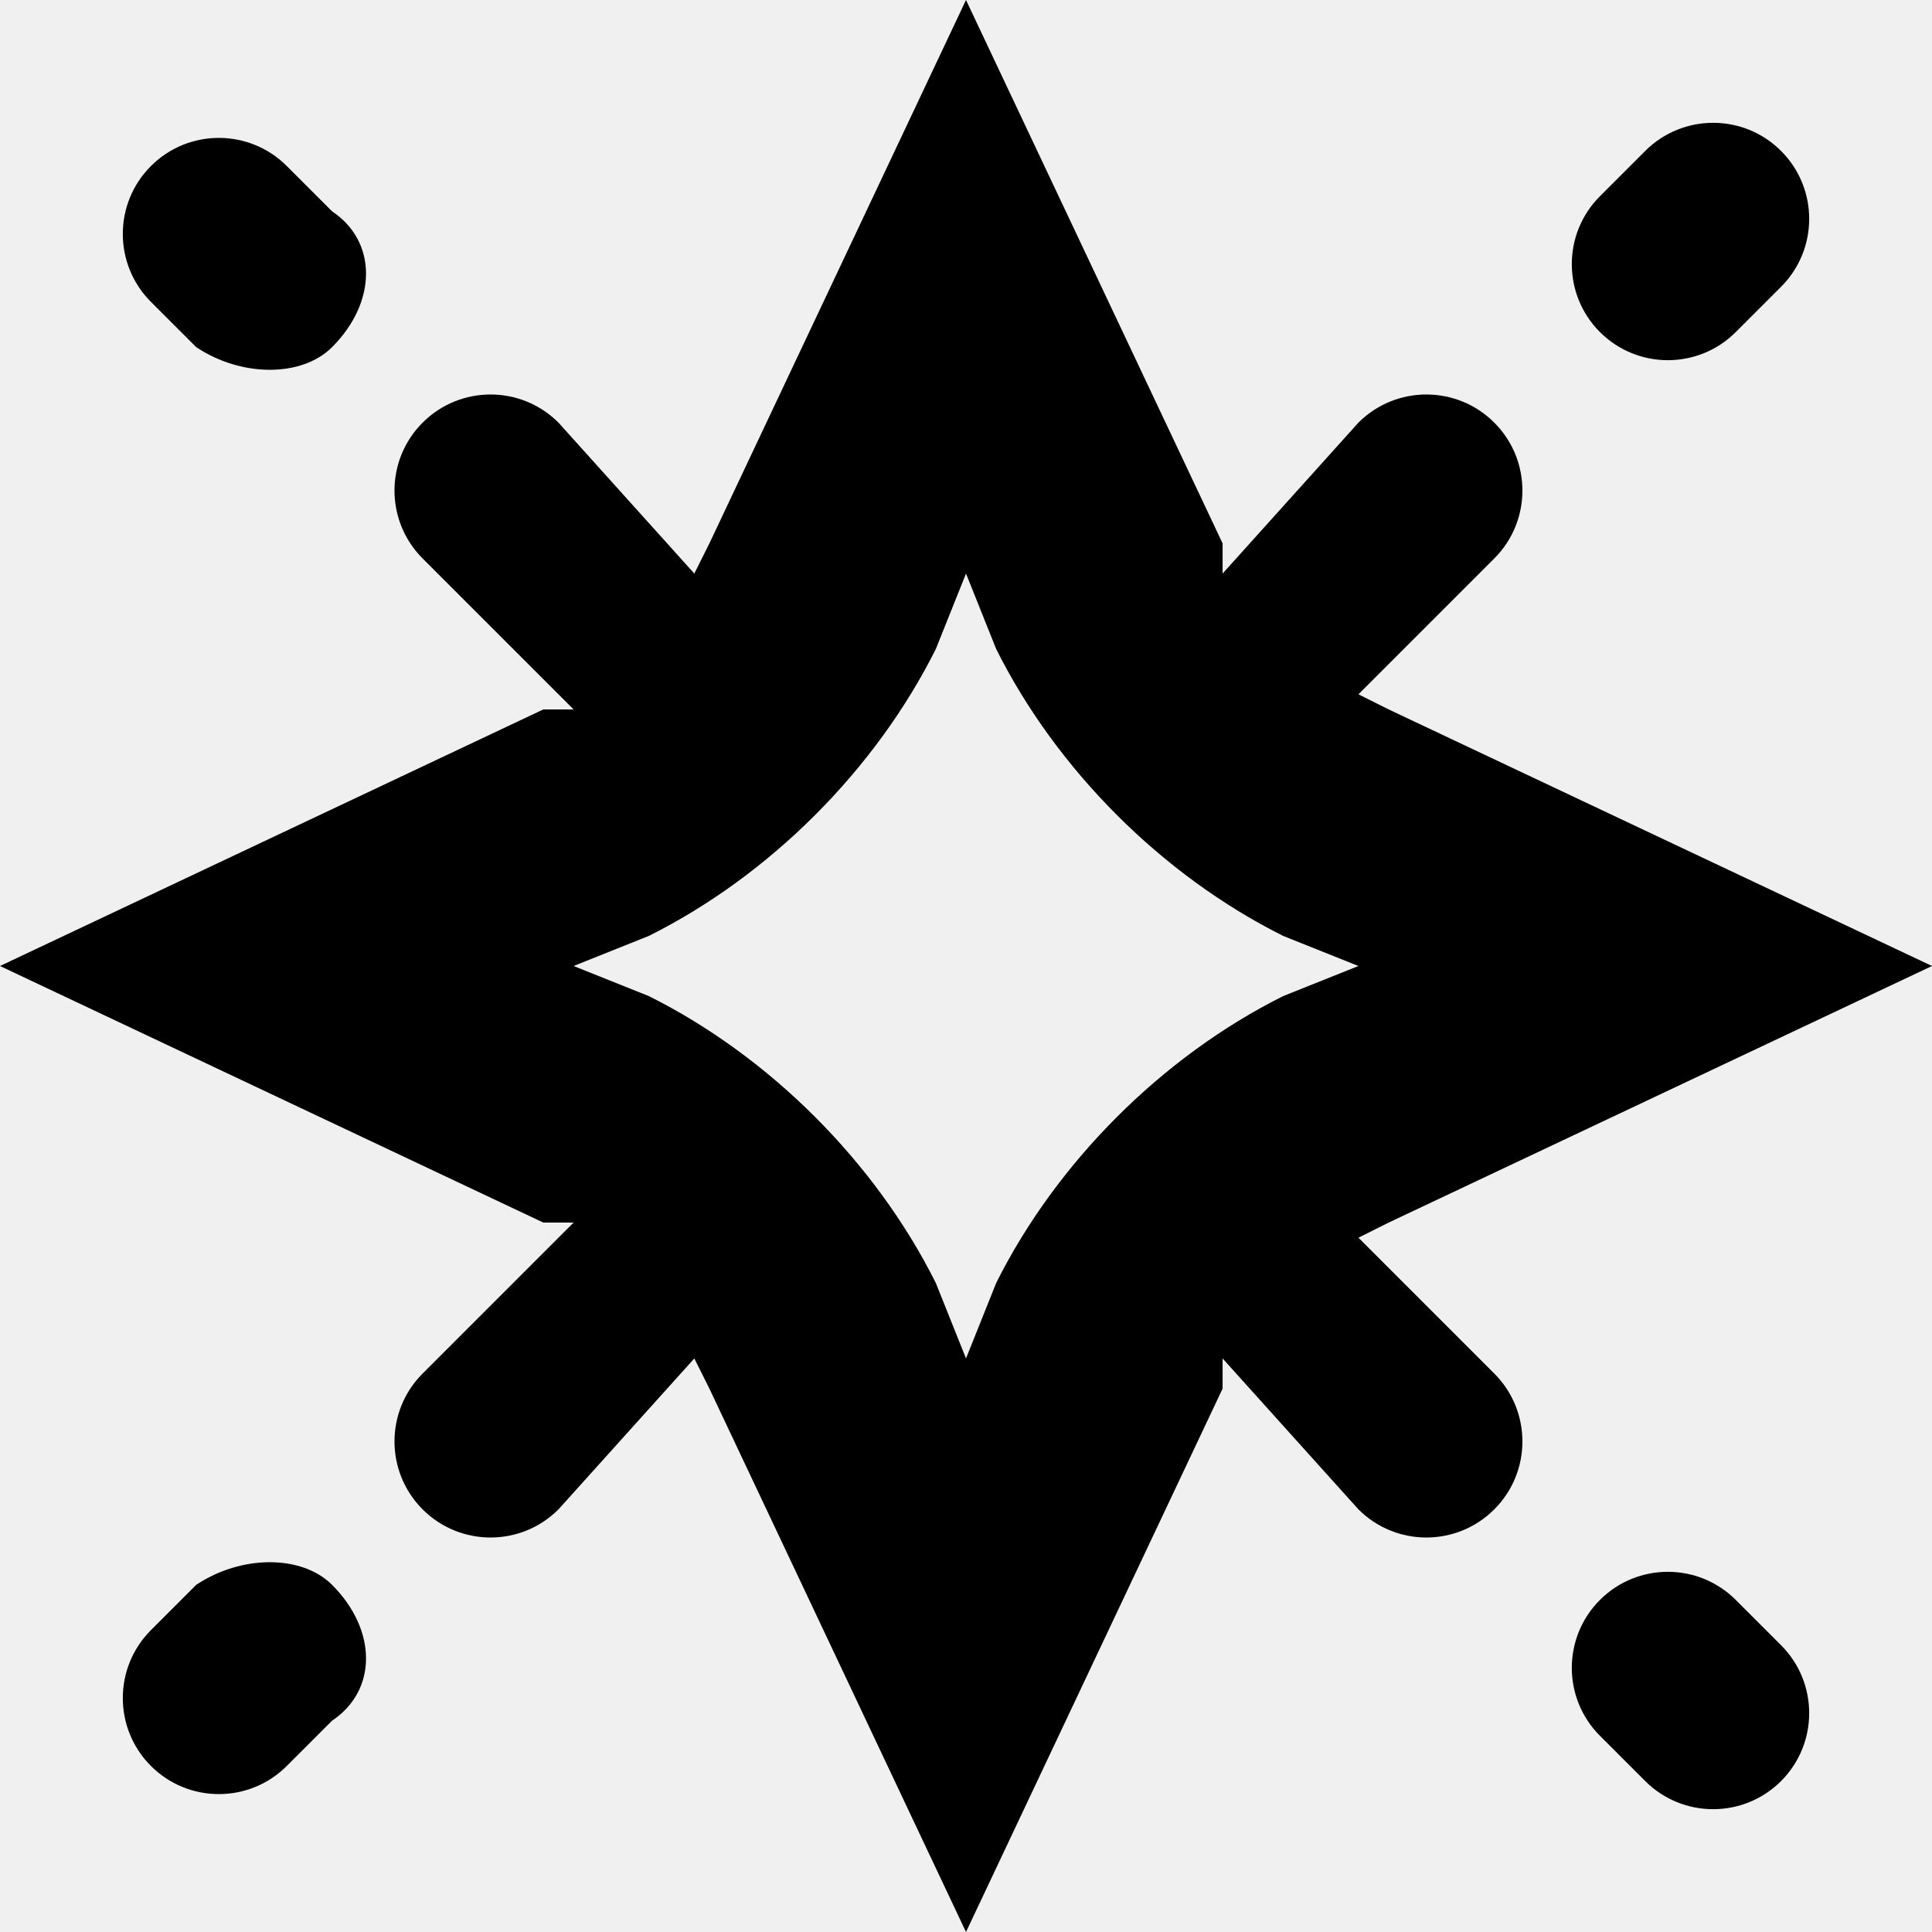
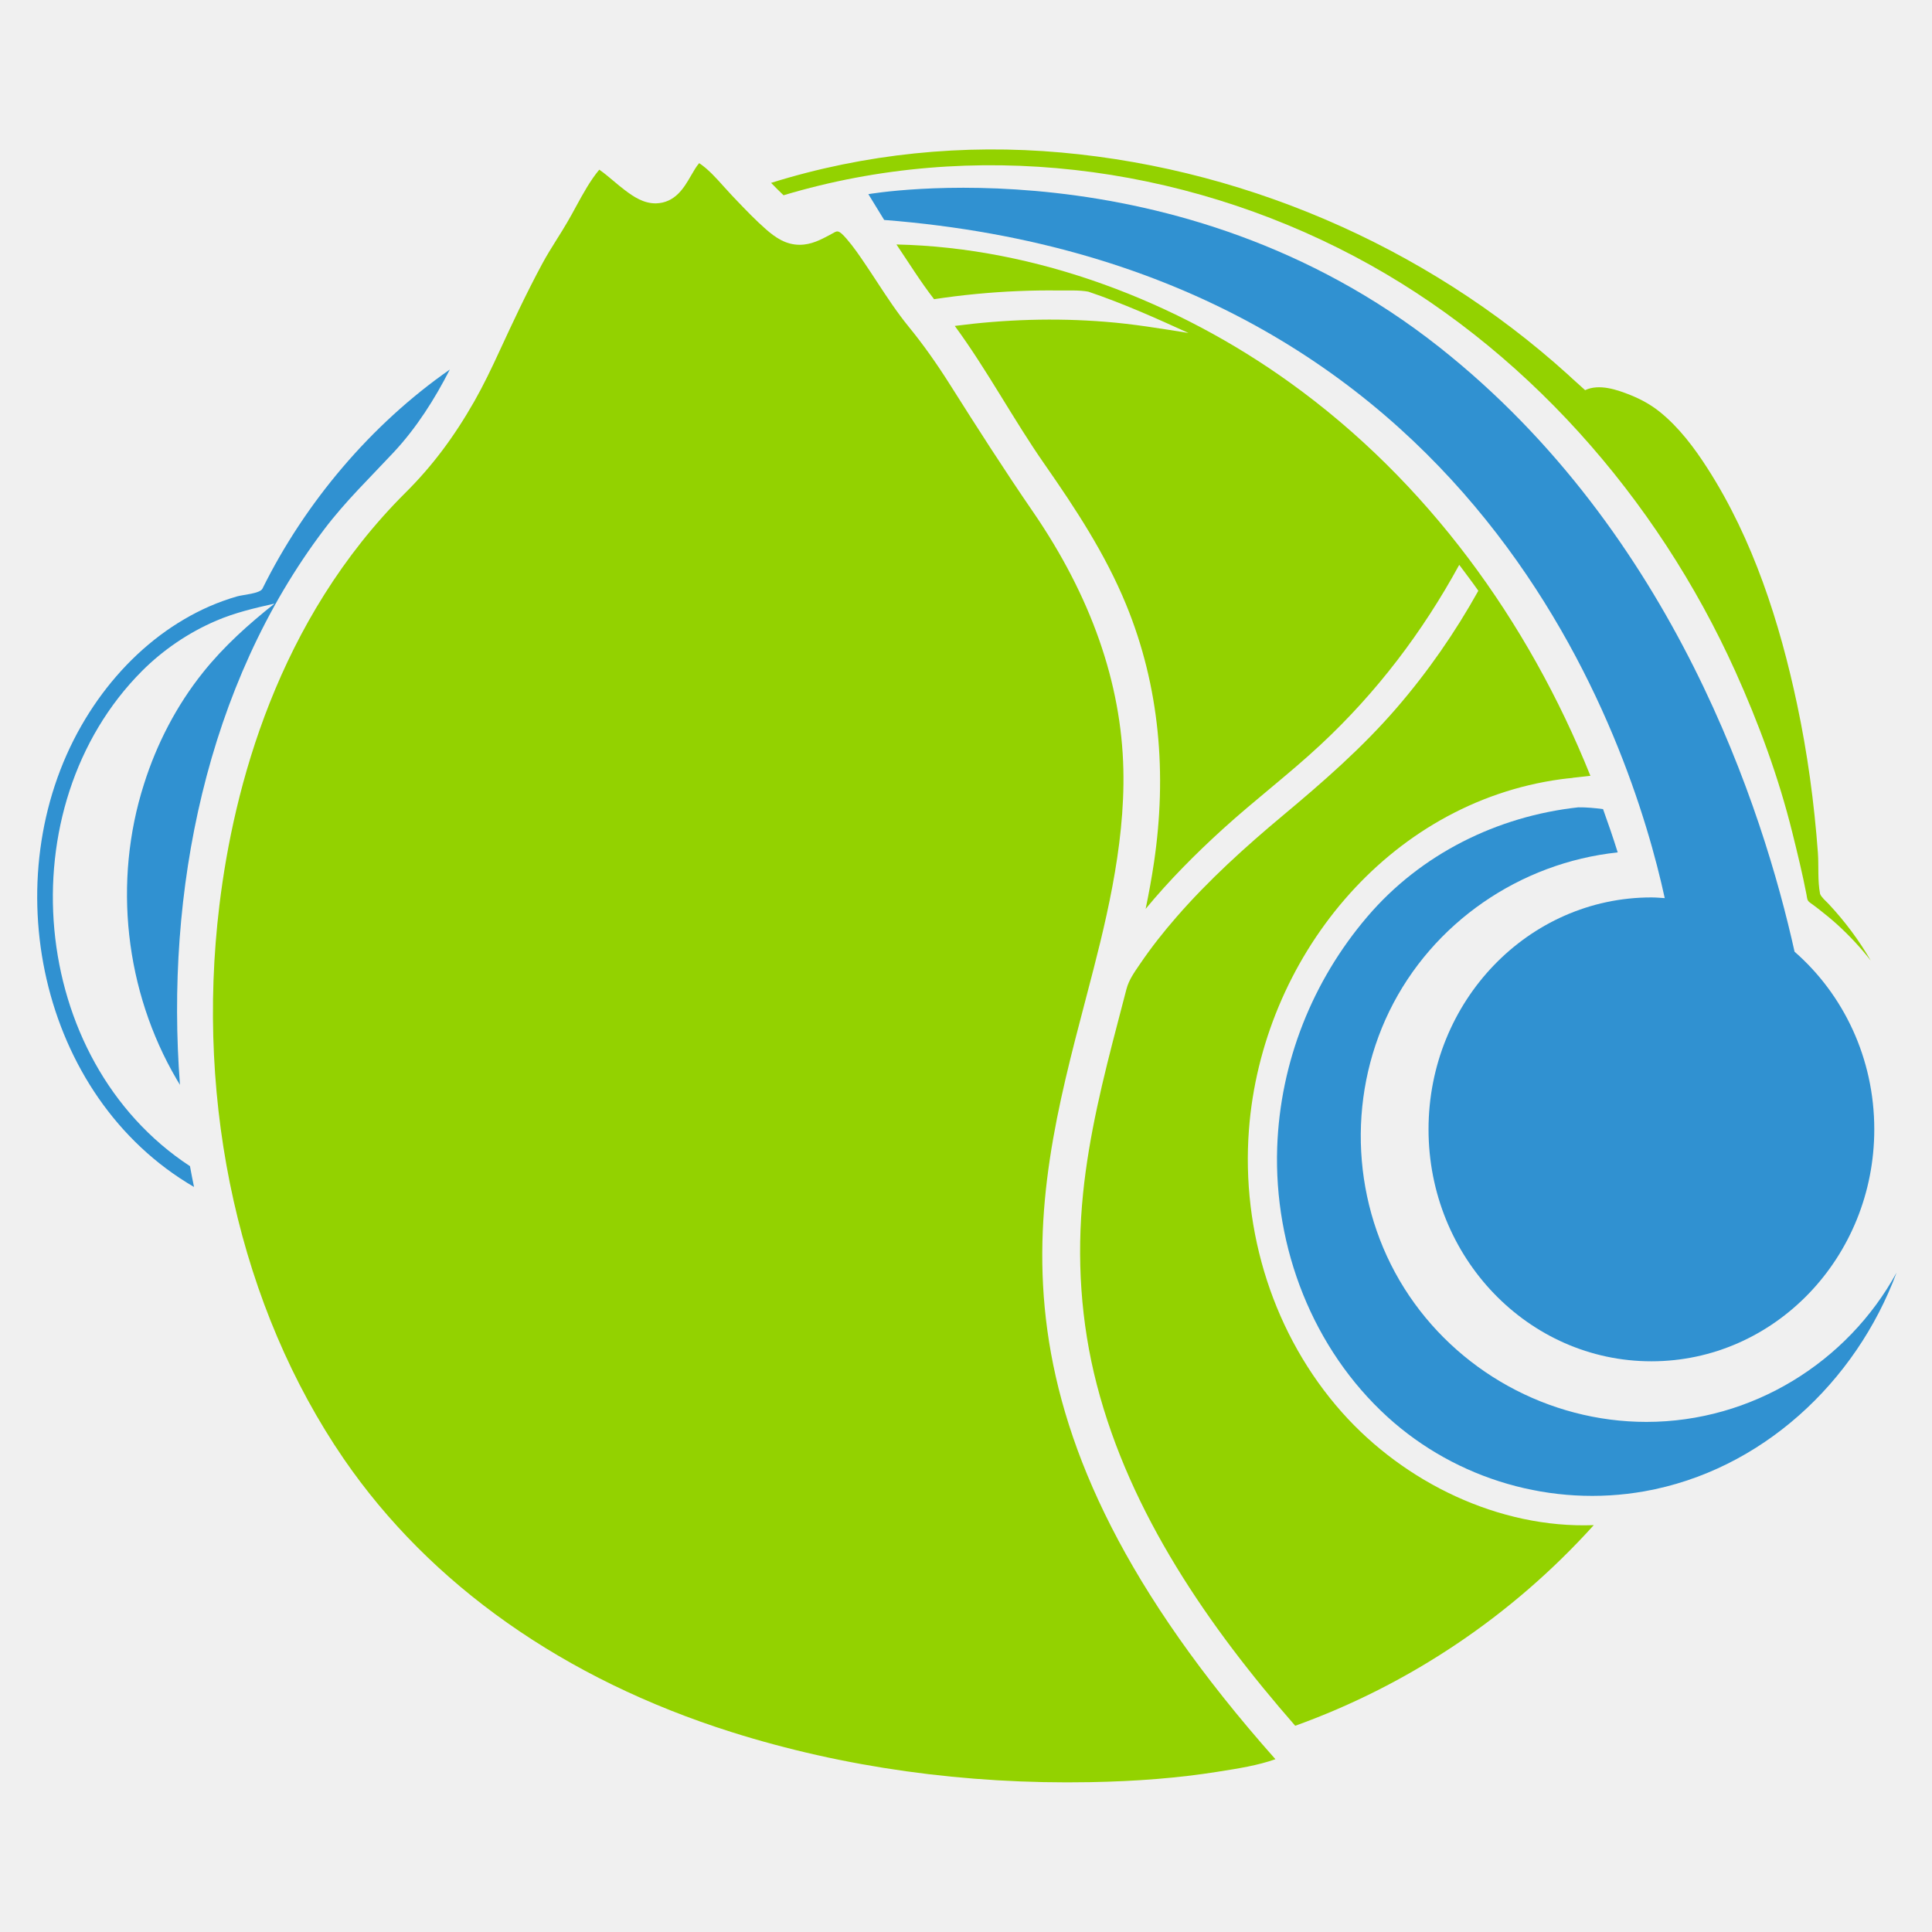
- <svg xmlns="http://www.w3.org/2000/svg" viewBox="0 0 128 128">
-   <path fill-rule="evenodd" d="M81 36 64 0 47 36l-1 2-9-10a6 6 0 0 0-9 9l10 10h-2L0 64l36 17h2L28 91a6 6 0 1 0 9 9l9-10 1 2 17 36 17-36v-2l9 10a6 6 0 1 0 9-9l-9-9 2-1 36-17-36-17-2-1 9-9a6 6 0 1 0-9-9l-9 10v-2Zm-17 2-2 5c-4 8-11 15-19 19l-5 2 5 2c8 4 15 11 19 19l2 5 2-5c4-8 11-15 19-19l5-2-5-2c-8-4-15-11-19-19l-2-5Z" clip-rule="evenodd" />
-   <path d="M118 19a6 6 0 0 0-9-9l-3 3a6 6 0 1 0 9 9l3-3Zm-96 4c-2 2-6 2-9 0l-3-3a6 6 0 1 1 9-9l3 3c3 2 3 6 0 9Zm0 82c-2-2-6-2-9 0l-3 3a6 6 0 1 0 9 9l3-3c3-2 3-6 0-9Zm96 4a6 6 0 0 1-9 9l-3-3a6 6 0 1 1 9-9l3 3Z" />
-   <style>path{fill:#000}@media (prefers-color-scheme:dark){path{fill:#fff}}</style>
+ <svg xmlns="http://www.w3.org/2000/svg" viewBox="4.48 1.28 86.89 86.89">
+   <path fill="#93d200" d="m 64.833,64.798 c -3.067,-3.455 -4.532,-8.123 -4.183,-12.713 0.582,-7.66 6.216,-14.691 14.029,-15.76 0.175,-0.025 0.353,-0.041 0.529,-0.059 0,-0.002 0.004,-0.006 0.004,-0.006 0,0 0.391,-0.045 0.795,-0.088 C 73.206,29.195 68.653,22.92 62.517,18.504 57.43,14.84 51.107,12.412 44.797,12.275 c 0.558,0.826 1.082,1.674 1.692,2.461 1.254,-0.191 2.518,-0.312 3.787,-0.365 0.602,-0.025 1.203,-0.035 1.806,-0.027 0.435,0.006 0.915,-0.025 1.343,0.053 1.546,0.521 3.026,1.184 4.507,1.859 -1.243,-0.199 -2.482,-0.406 -3.739,-0.504 -2.256,-0.182 -4.53,-0.107 -6.773,0.186 1.465,1.994 2.623,4.193 4.039,6.221 1.4,2.01 2.727,4.027 3.664,6.305 1.523,3.703 1.84,7.652 1.258,11.594 -0.104,0.703 -0.232,1.402 -0.377,2.098 1.06,-1.283 2.236,-2.467 3.465,-3.584 1.438,-1.309 2.989,-2.479 4.41,-3.805 2.518,-2.346 4.582,-5.066 6.229,-8.084 0.289,0.389 0.582,0.771 0.859,1.166 -1.044,1.875 -2.271,3.643 -3.675,5.27 -1.546,1.791 -3.301,3.322 -5.112,4.834 -1.695,1.416 -3.342,2.906 -4.795,4.576 -0.582,0.668 -1.133,1.367 -1.632,2.102 -0.249,0.365 -0.501,0.709 -0.614,1.141 -0.125,0.486 -0.253,0.973 -0.38,1.459 -0.667,2.543 -1.302,5.104 -1.569,7.725 -0.293,2.887 -0.109,5.797 0.621,8.609 1.502,5.793 5.032,10.879 8.92,15.33 5.135,-1.848 9.766,-4.961 13.427,-9.023 C 71.89,70.03 67.635,67.95 64.833,64.798 Z" />
+   <path fill="#3091d1" d="m 78.525,65.229 c -4.398,0 -8.549,-2.295 -10.89,-6.014 -2.344,-3.721 -2.597,-8.5 -0.673,-12.453 1.94,-3.984 5.878,-6.68 10.273,-7.146 -0.203,-0.654 -0.428,-1.303 -0.659,-1.947 -0.351,-0.047 -0.763,-0.086 -1.116,-0.08 -3.648,0.4 -7.086,2.102 -9.489,4.922 -2.474,2.9 -3.917,6.545 -4.05,10.367 -0.155,4.52 1.6,9.07 4.967,12.133 3.105,2.822 7.406,4.072 11.543,3.34 5.257,-0.932 9.51,-4.895 11.344,-9.834 -2.209,4.035 -6.503,6.712 -11.25,6.712 z" />
+   <path fill="#93d200" d="m 65.401,12.813 c 7.597,4.016 13.603,10.861 17.12,18.652 1.054,2.336 1.948,4.762 2.566,7.254 0.23,0.928 0.457,1.855 0.639,2.795 0.033,0.17 0.016,0.26 0.16,0.363 0.146,0.104 0.287,0.211 0.429,0.322 0.272,0.211 0.54,0.432 0.797,0.664 0.544,0.496 1.052,1.039 1.504,1.619 -0.528,-0.916 -1.177,-1.781 -1.898,-2.551 -0.126,-0.133 -0.314,-0.285 -0.381,-0.447 -0.118,-0.607 -0.055,-1.242 -0.099,-1.857 -0.166,-2.24 -0.468,-4.475 -0.936,-6.674 -0.781,-3.682 -1.977,-7.41 -4.02,-10.596 -0.6,-0.938 -1.291,-1.859 -2.164,-2.561 -0.398,-0.318 -0.828,-0.553 -1.299,-0.744 -0.608,-0.244 -1.414,-0.525 -2.05,-0.225 l -0.166,-0.15 -0.399,-0.363 c 0.131,0.123 0.263,0.242 0.393,0.367 C 69.262,12.698 60.898,8.919 52.215,8.14 47.819,7.745 43.376,8.185 39.159,9.505 c 0.179,0.182 0.372,0.379 0.56,0.557 8.532,-2.561 17.849,-1.389 25.682,2.751 z" />
+   <path fill="#3091d1" d="m 10.868,31.456 c 0.954,-0.955 2.104,-1.734 3.349,-2.266 0.842,-0.359 1.721,-0.564 2.611,-0.764 -1.174,0.932 -2.271,1.912 -3.213,3.09 -1.189,1.482 -2.086,3.213 -2.658,5.025 -1.404,4.387 -0.858,9.311 1.471,13.287 0.049,0.08 0.097,0.16 0.146,0.242 -0.665,-8.66 1.167,-17.955 6.489,-24.986 0.949,-1.254 2.054,-2.318 3.123,-3.463 1.028,-1.102 1.838,-2.381 2.524,-3.721 -3.546,2.471 -6.511,5.984 -8.427,9.855 -0.111,0.223 -0.875,0.271 -1.135,0.346 -0.422,0.121 -0.836,0.271 -1.239,0.445 -0.787,0.344 -1.532,0.785 -2.22,1.299 -1.45,1.086 -2.646,2.496 -3.545,4.064 -3.93,6.855 -1.939,16.676 5.062,20.754 C 13.144,54.352 13.079,54.04 13.024,53.727 5.727,48.946 4.775,37.565 10.868,31.456 Z" />
+   <path fill="#93d200" d="m 41.788,11.851 c -0.386,0.205 -0.821,0.438 -1.342,0.438 -0.63,0 -1.099,-0.332 -1.513,-0.693 -0.469,-0.41 -0.903,-0.863 -1.323,-1.303 L 37.403,10.076 C 37.284,9.951 37.162,9.814 37.037,9.676 36.699,9.297 36.322,8.877 35.924,8.617 c -0.133,0.156 -0.248,0.357 -0.37,0.568 -0.313,0.541 -0.705,1.217 -1.578,1.242 -10e-4,0 -10e-4,0 -0.002,0 -0.558,0 -0.992,-0.295 -1.393,-0.596 -0.176,-0.133 -0.346,-0.277 -0.517,-0.42 -0.214,-0.18 -0.418,-0.352 -0.632,-0.5 -0.407,0.486 -0.732,1.084 -1.049,1.664 -0.128,0.238 -0.257,0.473 -0.388,0.695 -0.154,0.266 -0.316,0.525 -0.479,0.783 -0.225,0.359 -0.45,0.719 -0.652,1.094 -0.703,1.305 -1.344,2.676 -1.89,3.859 -0.402,0.875 -0.755,1.605 -1.161,2.322 -0.922,1.619 -1.904,2.924 -3.094,4.107 -5.755,5.73 -7.729,13.254 -8.371,18.555 -1.098,9.043 0.94,18.117 5.592,24.9 3.887,5.664 9.918,9.914 17.441,12.289 5.047,1.592 10.509,2.355 16.12,2.252 2.107,-0.037 3.985,-0.189 5.74,-0.467 l 0.082,-0.014 c 0.851,-0.133 1.726,-0.271 2.518,-0.551 C 48.33,65.177 50.852,55.573 53.291,46.284 l 0.086,-0.33 c 0.762,-2.908 1.709,-6.525 1.625,-10.07 -0.089,-3.891 -1.457,-7.789 -4.063,-11.586 -1.306,-1.9 -2.55,-3.846 -3.698,-5.664 -0.635,-1.008 -1.25,-1.873 -1.881,-2.645 -0.533,-0.652 -0.998,-1.361 -1.447,-2.047 -0.172,-0.262 -0.342,-0.523 -0.518,-0.781 -0.246,-0.365 -0.525,-0.777 -0.837,-1.137 -0.397,-0.459 -0.429,-0.355 -0.683,-0.221 l -0.087,0.048 z" />
+   <path fill="#3091d1" d="M85.189,44.082c-1.404-6.324-5.394-18.818-15.967-27.181c-11.795-9.328-25.688-6.889-25.688-6.889 l0.711,1.16c26.841,2.108,33.626,23.693,35.105,30.5c-0.2-0.012-0.397-0.031-0.6-0.031c-5.536,0-10.023,4.67-10.023,10.43 c0,5.762,4.488,10.432,10.023,10.432c5.536,0,10.024-4.67,10.024-10.432C88.775,48.862,87.38,45.995,85.189,44.082z" />
</svg>
